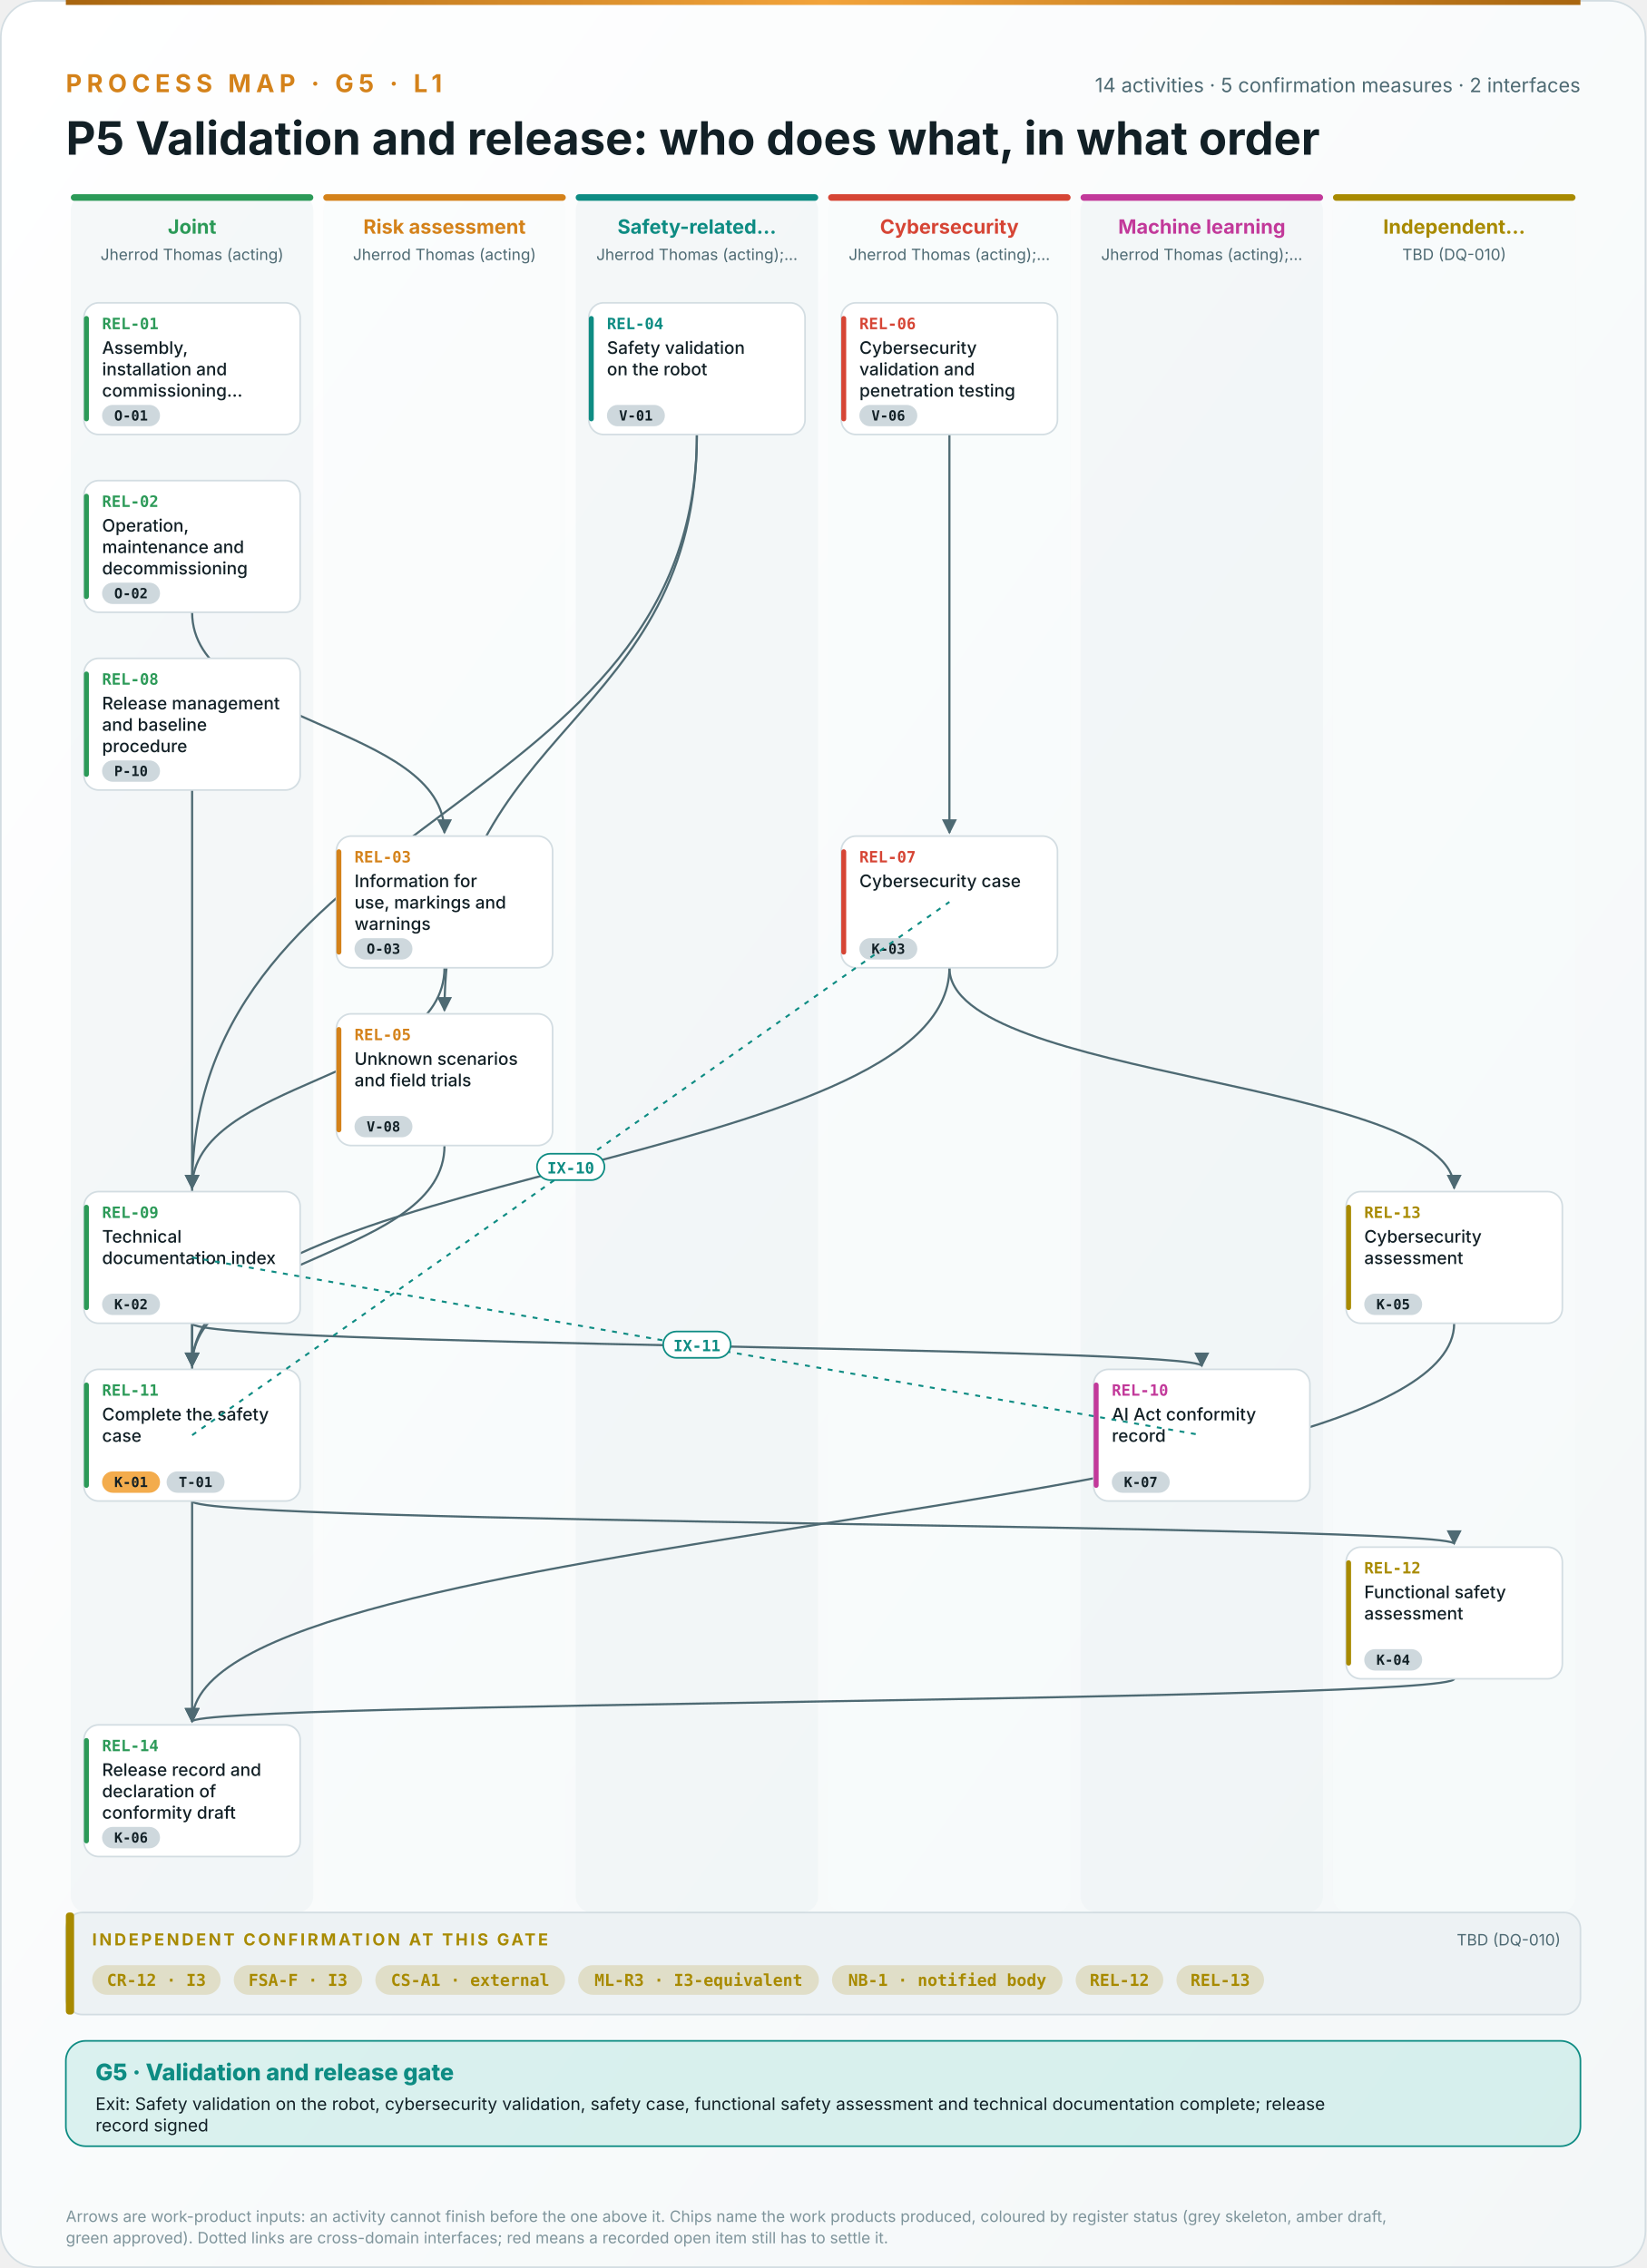
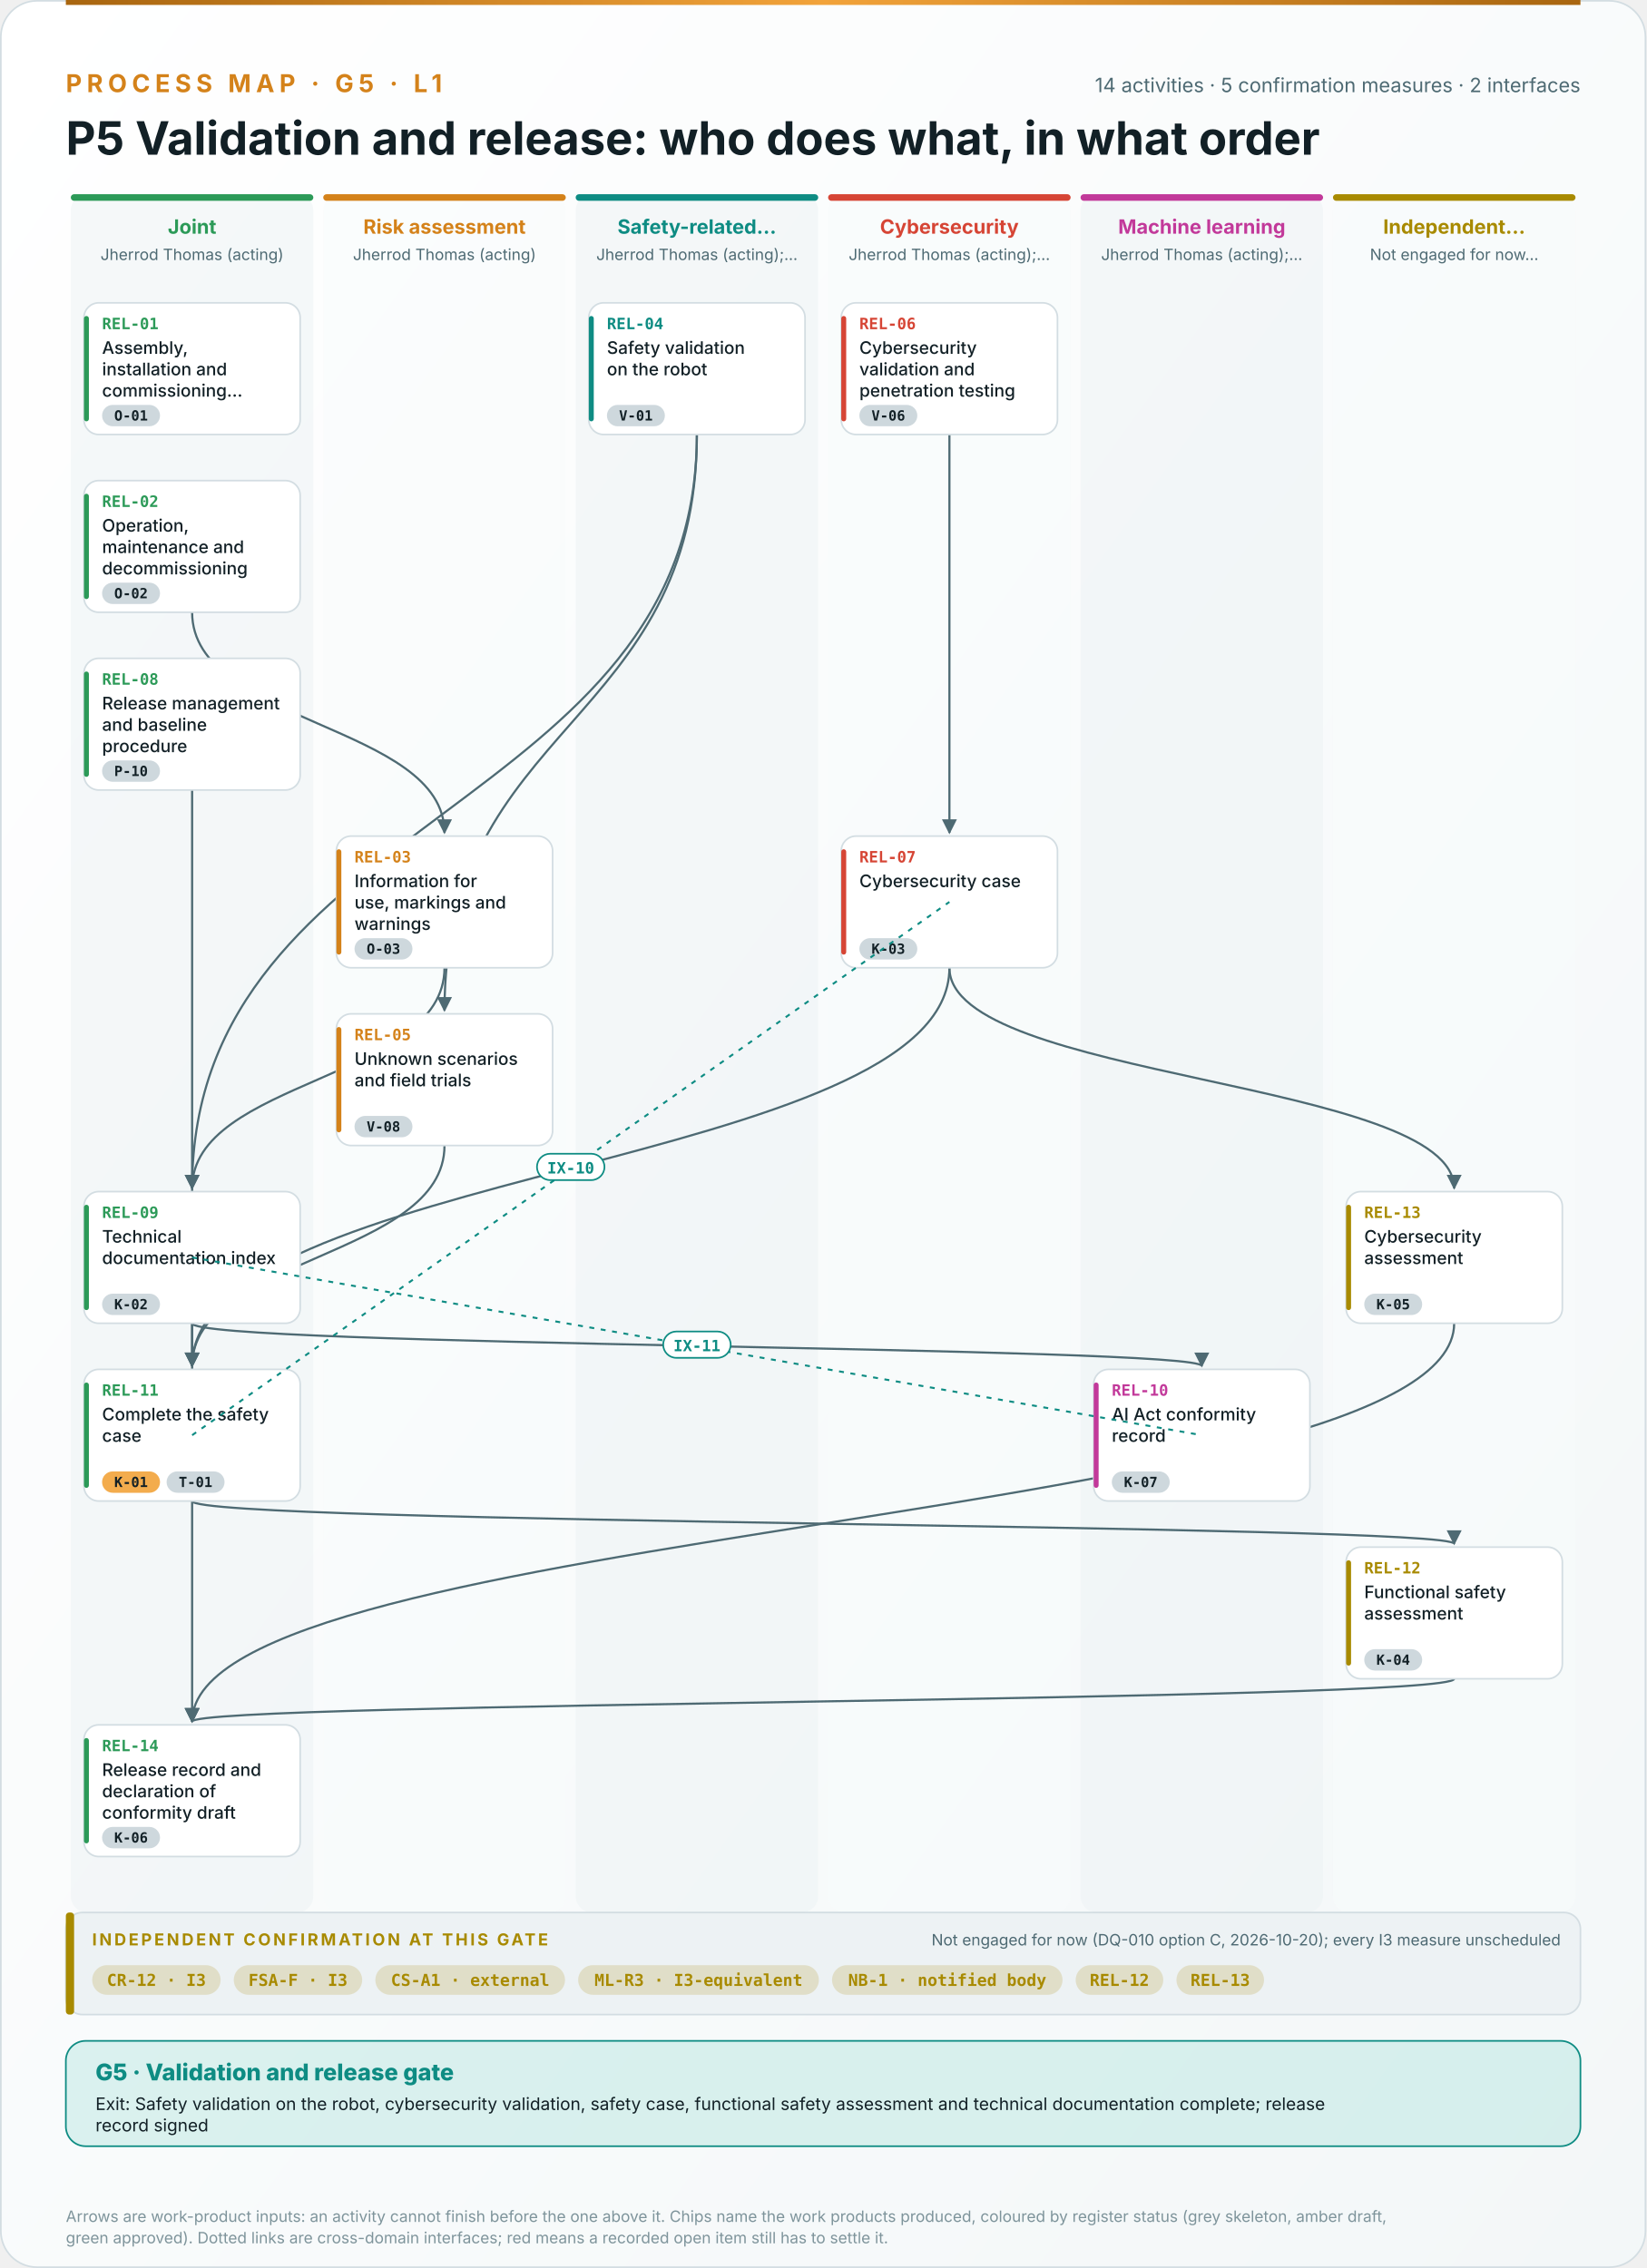
<svg xmlns="http://www.w3.org/2000/svg" width="1000" height="1378" viewBox="0 0 1000 1378" role="img" aria-labelledby="p5-t p5-d">
  <defs>
    <linearGradient id="p5-bg" x1="0" y1="0" x2="1" y2="1">
      <stop offset="0" stop-color="#FFFFFF" />
      <stop offset="1" stop-color="#F3F7F8" />
    </linearGradient>
    <linearGradient id="p5-amber" x1="0" y1="0" x2="1" y2="0">
      <stop offset="0" stop-color="#A8650F" />
      <stop offset="0.5" stop-color="#F2A33A" />
      <stop offset="1" stop-color="#A8650F" />
    </linearGradient>
    <marker id="p5-arrow" viewBox="0 0 10 10" refX="9" refY="5" markerWidth="7" markerHeight="7" orient="auto-start-reverse">
      <path d="M0,0 L10,5 L0,10 z" fill="#4E6A73" />
    </marker>
    <marker id="p5-arrow-amber" viewBox="0 0 10 10" refX="9" refY="5" markerWidth="7" markerHeight="7" orient="auto-start-reverse">
      <path d="M0,0 L10,5 L0,10 z" fill="#D4821A" />
    </marker>
  </defs>
  <rect x="0.5" y="0.5" width="999" height="1377" rx="22" fill="url(#p5-bg)" stroke="#D3DDE2" />
  <rect x="40" y="0" width="920" height="3" fill="url(#p5-amber)" />
  <text x="40" y="56" font-family="Inter, 'Segoe UI', 'Helvetica Neue', Helvetica, Arial, sans-serif" font-size="15" font-weight="700" fill="#D4821A" text-anchor="start" letter-spacing="3">PROCESS MAP · G5 · L1</text>
  <text x="40" y="94" font-family="Inter, 'Segoe UI', 'Helvetica Neue', Helvetica, Arial, sans-serif" font-size="28" font-weight="700" fill="#122026" text-anchor="start">P5 Validation and release: who does what, in what order</text>
  <text x="960" y="56" font-family="Inter, 'Segoe UI', 'Helvetica Neue', Helvetica, Arial, sans-serif" font-size="12" font-weight="400" fill="#4E6A73" text-anchor="end">14 activities · 5 confirmation measures · 2 interfaces</text>
  <rect x="43" y="118" width="147.333" height="1044" rx="10" fill="#EDF2F4" fill-opacity="0.55" />
  <rect x="43" y="118" width="147.333" height="4" rx="2" fill="#2C9A58" />
  <text x="116.667" y="142" font-family="Inter, 'Segoe UI', 'Helvetica Neue', Helvetica, Arial, sans-serif" font-size="12" font-weight="700" fill="#2C9A58" text-anchor="middle">Joint</text>
  <text x="116.667" y="158" font-family="Inter, 'Segoe UI', 'Helvetica Neue', Helvetica, Arial, sans-serif" font-size="9.5" font-weight="400" fill="#4E6A73" text-anchor="middle">Jherrod Thomas (acting)</text>
  <rect x="196.333" y="118" width="147.333" height="1044" rx="10" fill="#F7FAFB" fill-opacity="0.55" />
  <rect x="196.333" y="118" width="147.333" height="4" rx="2" fill="#D4821A" />
  <text x="270" y="142" font-family="Inter, 'Segoe UI', 'Helvetica Neue', Helvetica, Arial, sans-serif" font-size="12" font-weight="700" fill="#D4821A" text-anchor="middle">Risk assessment</text>
  <text x="270" y="158" font-family="Inter, 'Segoe UI', 'Helvetica Neue', Helvetica, Arial, sans-serif" font-size="9.5" font-weight="400" fill="#4E6A73" text-anchor="middle">Jherrod Thomas (acting)</text>
  <rect x="349.667" y="118" width="147.333" height="1044" rx="10" fill="#EDF2F4" fill-opacity="0.55" />
  <rect x="349.667" y="118" width="147.333" height="4" rx="2" fill="#0E8C83" />
  <text x="423.333" y="142" font-family="Inter, 'Segoe UI', 'Helvetica Neue', Helvetica, Arial, sans-serif" font-size="12" font-weight="700" fill="#0E8C83" text-anchor="middle">Safety-related…</text>
  <text x="423.333" y="158" font-family="Inter, 'Segoe UI', 'Helvetica Neue', Helvetica, Arial, sans-serif" font-size="9.5" font-weight="400" fill="#4E6A73" text-anchor="middle">Jherrod Thomas (acting);…</text>
  <rect x="503" y="118" width="147.333" height="1044" rx="10" fill="#F7FAFB" fill-opacity="0.55" />
  <rect x="503" y="118" width="147.333" height="4" rx="2" fill="#D64535" />
  <text x="576.667" y="142" font-family="Inter, 'Segoe UI', 'Helvetica Neue', Helvetica, Arial, sans-serif" font-size="12" font-weight="700" fill="#D64535" text-anchor="middle">Cybersecurity</text>
  <text x="576.667" y="158" font-family="Inter, 'Segoe UI', 'Helvetica Neue', Helvetica, Arial, sans-serif" font-size="9.5" font-weight="400" fill="#4E6A73" text-anchor="middle">Jherrod Thomas (acting);…</text>
  <rect x="656.333" y="118" width="147.333" height="1044" rx="10" fill="#EDF2F4" fill-opacity="0.55" />
  <rect x="656.333" y="118" width="147.333" height="4" rx="2" fill="#C2399A" />
  <text x="730" y="142" font-family="Inter, 'Segoe UI', 'Helvetica Neue', Helvetica, Arial, sans-serif" font-size="12" font-weight="700" fill="#C2399A" text-anchor="middle">Machine learning</text>
  <text x="730" y="158" font-family="Inter, 'Segoe UI', 'Helvetica Neue', Helvetica, Arial, sans-serif" font-size="9.5" font-weight="400" fill="#4E6A73" text-anchor="middle">Jherrod Thomas (acting);…</text>
  <rect x="809.667" y="118" width="147.333" height="1044" rx="10" fill="#F7FAFB" fill-opacity="0.55" />
  <rect x="809.667" y="118" width="147.333" height="4" rx="2" fill="#A88A00" />
  <text x="883.333" y="142" font-family="Inter, 'Segoe UI', 'Helvetica Neue', Helvetica, Arial, sans-serif" font-size="12" font-weight="700" fill="#A88A00" text-anchor="middle">Independent…</text>
-   <text x="883.333" y="158" font-family="Inter, 'Segoe UI', 'Helvetica Neue', Helvetica, Arial, sans-serif" font-size="9.5" font-weight="400" fill="#4E6A73" text-anchor="middle">TBD (DQ-010)</text>
+   <text x="883.333" y="158" font-family="Inter, 'Segoe UI', 'Helvetica Neue', Helvetica, Arial, sans-serif" font-size="9.5" font-weight="400" fill="#4E6A73" text-anchor="middle">Not engaged for now…</text>
  <path d="M116.7,372.0 C116.7,440.0 270.0,440.0 270.0,506.0" fill="none" stroke="#4E6A73" stroke-width="1.3" marker-end="url(#p5-arrow)" />
  <path d="M423.3,264.0 C423.3,440.0 270.0,440.0 270.0,614.0" fill="none" stroke="#4E6A73" stroke-width="1.3" marker-end="url(#p5-arrow)" />
  <path d="M576.7,264.0 L576.7,506.0" fill="none" stroke="#4E6A73" stroke-width="1.3" marker-end="url(#p5-arrow)" />
  <path d="M270.0,588.0 C270.0,656.0 116.7,656.0 116.7,722.0" fill="none" stroke="#4E6A73" stroke-width="1.3" marker-end="url(#p5-arrow)" />
  <path d="M423.3,264.0 C423.3,494.0 116.7,494.0 116.7,722.0" fill="none" stroke="#4E6A73" stroke-width="1.3" marker-end="url(#p5-arrow)" />
  <path d="M116.7,804.0 C116.7,818.0 730.0,818.0 730.0,830.0" fill="none" stroke="#4E6A73" stroke-width="1.3" marker-end="url(#p5-arrow)" />
  <path d="M270.0,696.0 C270.0,764.0 116.7,764.0 116.7,830.0" fill="none" stroke="#4E6A73" stroke-width="1.3" marker-end="url(#p5-arrow)" />
  <path d="M576.7,588.0 C576.7,710.0 116.7,710.0 116.7,830.0" fill="none" stroke="#4E6A73" stroke-width="1.3" marker-end="url(#p5-arrow)" />
  <path d="M116.7,804.0 L116.7,830.0" fill="none" stroke="#4E6A73" stroke-width="1.3" marker-end="url(#p5-arrow)" />
  <path d="M116.7,912.0 C116.7,926.0 883.3,926.0 883.3,938.0" fill="none" stroke="#4E6A73" stroke-width="1.3" marker-end="url(#p5-arrow)" />
  <path d="M576.7,588.0 C576.7,656.0 883.3,656.0 883.3,722.0" fill="none" stroke="#4E6A73" stroke-width="1.3" marker-end="url(#p5-arrow)" />
  <path d="M116.7,480.0 L116.7,1046.0" fill="none" stroke="#4E6A73" stroke-width="1.3" marker-end="url(#p5-arrow)" />
  <path d="M883.3,1020.0 C883.3,1034.0 116.7,1034.0 116.7,1046.0" fill="none" stroke="#4E6A73" stroke-width="1.3" marker-end="url(#p5-arrow)" />
  <path d="M883.3,804.0 C883.3,926.0 116.7,926.0 116.7,1046.0" fill="none" stroke="#4E6A73" stroke-width="1.3" marker-end="url(#p5-arrow)" />
  <rect x="51" y="184" width="131.333" height="80" rx="9" fill="#FFFFFF" stroke="#D3DDE2" stroke-width="1" />
  <rect x="51" y="192" width="3" height="64" rx="1.5" fill="#2C9A58" />
  <text x="62" y="200" font-family="'JetBrains Mono', 'SFMono-Regular', Menlo, Consolas, monospace" font-size="9.5" font-weight="700" fill="#2C9A58" text-anchor="start">REL-01</text>
  <text x="62" y="215" font-family="Inter, 'Segoe UI', 'Helvetica Neue', Helvetica, Arial, sans-serif" font-size="10.5" font-weight="500" fill="#122026" text-anchor="start">Assembly,</text>
  <text x="62" y="228" font-family="Inter, 'Segoe UI', 'Helvetica Neue', Helvetica, Arial, sans-serif" font-size="10.5" font-weight="500" fill="#122026" text-anchor="start">installation and</text>
  <text x="62" y="241" font-family="Inter, 'Segoe UI', 'Helvetica Neue', Helvetica, Arial, sans-serif" font-size="10.5" font-weight="500" fill="#122026" text-anchor="start">commissioning…</text>
  <rect x="62" y="246" width="35.2" height="13" rx="6.5" fill="#C9D4D9" fill-opacity="0.9" />
  <text x="79.6" y="255.5" font-family="'JetBrains Mono', 'SFMono-Regular', Menlo, Consolas, monospace" font-size="8.5" font-weight="700" fill="#122026" text-anchor="middle">O-01</text>
  <rect x="51" y="292" width="131.333" height="80" rx="9" fill="#FFFFFF" stroke="#D3DDE2" stroke-width="1" />
  <rect x="51" y="300" width="3" height="64" rx="1.5" fill="#2C9A58" />
  <text x="62" y="308" font-family="'JetBrains Mono', 'SFMono-Regular', Menlo, Consolas, monospace" font-size="9.5" font-weight="700" fill="#2C9A58" text-anchor="start">REL-02</text>
  <text x="62" y="323" font-family="Inter, 'Segoe UI', 'Helvetica Neue', Helvetica, Arial, sans-serif" font-size="10.5" font-weight="500" fill="#122026" text-anchor="start">Operation,</text>
  <text x="62" y="336" font-family="Inter, 'Segoe UI', 'Helvetica Neue', Helvetica, Arial, sans-serif" font-size="10.5" font-weight="500" fill="#122026" text-anchor="start">maintenance and</text>
  <text x="62" y="349" font-family="Inter, 'Segoe UI', 'Helvetica Neue', Helvetica, Arial, sans-serif" font-size="10.5" font-weight="500" fill="#122026" text-anchor="start">decommissioning</text>
  <rect x="62" y="354" width="35.2" height="13" rx="6.5" fill="#C9D4D9" fill-opacity="0.9" />
  <text x="79.6" y="363.5" font-family="'JetBrains Mono', 'SFMono-Regular', Menlo, Consolas, monospace" font-size="8.5" font-weight="700" fill="#122026" text-anchor="middle">O-02</text>
  <rect x="204.333" y="508" width="131.333" height="80" rx="9" fill="#FFFFFF" stroke="#D3DDE2" stroke-width="1" />
  <rect x="204.333" y="516" width="3" height="64" rx="1.5" fill="#D4821A" />
  <text x="215.333" y="524" font-family="'JetBrains Mono', 'SFMono-Regular', Menlo, Consolas, monospace" font-size="9.5" font-weight="700" fill="#D4821A" text-anchor="start">REL-03</text>
  <text x="215.333" y="539" font-family="Inter, 'Segoe UI', 'Helvetica Neue', Helvetica, Arial, sans-serif" font-size="10.5" font-weight="500" fill="#122026" text-anchor="start">Information for</text>
  <text x="215.333" y="552" font-family="Inter, 'Segoe UI', 'Helvetica Neue', Helvetica, Arial, sans-serif" font-size="10.5" font-weight="500" fill="#122026" text-anchor="start">use, markings and</text>
  <text x="215.333" y="565" font-family="Inter, 'Segoe UI', 'Helvetica Neue', Helvetica, Arial, sans-serif" font-size="10.5" font-weight="500" fill="#122026" text-anchor="start">warnings</text>
  <rect x="215.333" y="570" width="35.2" height="13" rx="6.5" fill="#C9D4D9" fill-opacity="0.9" />
  <text x="232.933" y="579.5" font-family="'JetBrains Mono', 'SFMono-Regular', Menlo, Consolas, monospace" font-size="8.5" font-weight="700" fill="#122026" text-anchor="middle">O-03</text>
  <rect x="357.667" y="184" width="131.333" height="80" rx="9" fill="#FFFFFF" stroke="#D3DDE2" stroke-width="1" />
  <rect x="357.667" y="192" width="3" height="64" rx="1.5" fill="#0E8C83" />
  <text x="368.667" y="200" font-family="'JetBrains Mono', 'SFMono-Regular', Menlo, Consolas, monospace" font-size="9.5" font-weight="700" fill="#0E8C83" text-anchor="start">REL-04</text>
  <text x="368.667" y="215" font-family="Inter, 'Segoe UI', 'Helvetica Neue', Helvetica, Arial, sans-serif" font-size="10.5" font-weight="500" fill="#122026" text-anchor="start">Safety validation</text>
  <text x="368.667" y="228" font-family="Inter, 'Segoe UI', 'Helvetica Neue', Helvetica, Arial, sans-serif" font-size="10.5" font-weight="500" fill="#122026" text-anchor="start">on the robot</text>
  <rect x="368.667" y="246" width="35.2" height="13" rx="6.5" fill="#C9D4D9" fill-opacity="0.9" />
  <text x="386.267" y="255.5" font-family="'JetBrains Mono', 'SFMono-Regular', Menlo, Consolas, monospace" font-size="8.5" font-weight="700" fill="#122026" text-anchor="middle">V-01</text>
  <rect x="204.333" y="616" width="131.333" height="80" rx="9" fill="#FFFFFF" stroke="#D3DDE2" stroke-width="1" />
  <rect x="204.333" y="624" width="3" height="64" rx="1.5" fill="#D4821A" />
  <text x="215.333" y="632" font-family="'JetBrains Mono', 'SFMono-Regular', Menlo, Consolas, monospace" font-size="9.5" font-weight="700" fill="#D4821A" text-anchor="start">REL-05</text>
  <text x="215.333" y="647" font-family="Inter, 'Segoe UI', 'Helvetica Neue', Helvetica, Arial, sans-serif" font-size="10.5" font-weight="500" fill="#122026" text-anchor="start">Unknown scenarios</text>
  <text x="215.333" y="660" font-family="Inter, 'Segoe UI', 'Helvetica Neue', Helvetica, Arial, sans-serif" font-size="10.5" font-weight="500" fill="#122026" text-anchor="start">and field trials</text>
  <rect x="215.333" y="678" width="35.2" height="13" rx="6.5" fill="#C9D4D9" fill-opacity="0.9" />
  <text x="232.933" y="687.5" font-family="'JetBrains Mono', 'SFMono-Regular', Menlo, Consolas, monospace" font-size="8.5" font-weight="700" fill="#122026" text-anchor="middle">V-08</text>
  <rect x="511" y="184" width="131.333" height="80" rx="9" fill="#FFFFFF" stroke="#D3DDE2" stroke-width="1" />
  <rect x="511" y="192" width="3" height="64" rx="1.5" fill="#D64535" />
  <text x="522" y="200" font-family="'JetBrains Mono', 'SFMono-Regular', Menlo, Consolas, monospace" font-size="9.5" font-weight="700" fill="#D64535" text-anchor="start">REL-06</text>
  <text x="522" y="215" font-family="Inter, 'Segoe UI', 'Helvetica Neue', Helvetica, Arial, sans-serif" font-size="10.5" font-weight="500" fill="#122026" text-anchor="start">Cybersecurity</text>
  <text x="522" y="228" font-family="Inter, 'Segoe UI', 'Helvetica Neue', Helvetica, Arial, sans-serif" font-size="10.5" font-weight="500" fill="#122026" text-anchor="start">validation and</text>
  <text x="522" y="241" font-family="Inter, 'Segoe UI', 'Helvetica Neue', Helvetica, Arial, sans-serif" font-size="10.5" font-weight="500" fill="#122026" text-anchor="start">penetration testing</text>
  <rect x="522" y="246" width="35.2" height="13" rx="6.5" fill="#C9D4D9" fill-opacity="0.9" />
  <text x="539.6" y="255.5" font-family="'JetBrains Mono', 'SFMono-Regular', Menlo, Consolas, monospace" font-size="8.5" font-weight="700" fill="#122026" text-anchor="middle">V-06</text>
  <rect x="511" y="508" width="131.333" height="80" rx="9" fill="#FFFFFF" stroke="#D3DDE2" stroke-width="1" />
  <rect x="511" y="516" width="3" height="64" rx="1.5" fill="#D64535" />
  <text x="522" y="524" font-family="'JetBrains Mono', 'SFMono-Regular', Menlo, Consolas, monospace" font-size="9.5" font-weight="700" fill="#D64535" text-anchor="start">REL-07</text>
  <text x="522" y="539" font-family="Inter, 'Segoe UI', 'Helvetica Neue', Helvetica, Arial, sans-serif" font-size="10.5" font-weight="500" fill="#122026" text-anchor="start">Cybersecurity case</text>
  <rect x="522" y="570" width="35.2" height="13" rx="6.5" fill="#C9D4D9" fill-opacity="0.9" />
  <text x="539.6" y="579.5" font-family="'JetBrains Mono', 'SFMono-Regular', Menlo, Consolas, monospace" font-size="8.5" font-weight="700" fill="#122026" text-anchor="middle">K-03</text>
  <rect x="51" y="400" width="131.333" height="80" rx="9" fill="#FFFFFF" stroke="#D3DDE2" stroke-width="1" />
  <rect x="51" y="408" width="3" height="64" rx="1.5" fill="#2C9A58" />
  <text x="62" y="416" font-family="'JetBrains Mono', 'SFMono-Regular', Menlo, Consolas, monospace" font-size="9.5" font-weight="700" fill="#2C9A58" text-anchor="start">REL-08</text>
  <text x="62" y="431" font-family="Inter, 'Segoe UI', 'Helvetica Neue', Helvetica, Arial, sans-serif" font-size="10.5" font-weight="500" fill="#122026" text-anchor="start">Release management</text>
  <text x="62" y="444" font-family="Inter, 'Segoe UI', 'Helvetica Neue', Helvetica, Arial, sans-serif" font-size="10.5" font-weight="500" fill="#122026" text-anchor="start">and baseline</text>
  <text x="62" y="457" font-family="Inter, 'Segoe UI', 'Helvetica Neue', Helvetica, Arial, sans-serif" font-size="10.5" font-weight="500" fill="#122026" text-anchor="start">procedure</text>
  <rect x="62" y="462" width="35.2" height="13" rx="6.5" fill="#C9D4D9" fill-opacity="0.9" />
  <text x="79.6" y="471.5" font-family="'JetBrains Mono', 'SFMono-Regular', Menlo, Consolas, monospace" font-size="8.5" font-weight="700" fill="#122026" text-anchor="middle">P-10</text>
  <rect x="51" y="724" width="131.333" height="80" rx="9" fill="#FFFFFF" stroke="#D3DDE2" stroke-width="1" />
  <rect x="51" y="732" width="3" height="64" rx="1.5" fill="#2C9A58" />
  <text x="62" y="740" font-family="'JetBrains Mono', 'SFMono-Regular', Menlo, Consolas, monospace" font-size="9.5" font-weight="700" fill="#2C9A58" text-anchor="start">REL-09</text>
  <text x="62" y="755" font-family="Inter, 'Segoe UI', 'Helvetica Neue', Helvetica, Arial, sans-serif" font-size="10.5" font-weight="500" fill="#122026" text-anchor="start">Technical</text>
  <text x="62" y="768" font-family="Inter, 'Segoe UI', 'Helvetica Neue', Helvetica, Arial, sans-serif" font-size="10.5" font-weight="500" fill="#122026" text-anchor="start">documentation index</text>
  <rect x="62" y="786" width="35.2" height="13" rx="6.5" fill="#C9D4D9" fill-opacity="0.9" />
  <text x="79.6" y="795.5" font-family="'JetBrains Mono', 'SFMono-Regular', Menlo, Consolas, monospace" font-size="8.5" font-weight="700" fill="#122026" text-anchor="middle">K-02</text>
  <rect x="664.333" y="832" width="131.333" height="80" rx="9" fill="#FFFFFF" stroke="#D3DDE2" stroke-width="1" />
  <rect x="664.333" y="840" width="3" height="64" rx="1.5" fill="#C2399A" />
  <text x="675.333" y="848" font-family="'JetBrains Mono', 'SFMono-Regular', Menlo, Consolas, monospace" font-size="9.5" font-weight="700" fill="#C2399A" text-anchor="start">REL-10</text>
  <text x="675.333" y="863" font-family="Inter, 'Segoe UI', 'Helvetica Neue', Helvetica, Arial, sans-serif" font-size="10.5" font-weight="500" fill="#122026" text-anchor="start">AI Act conformity</text>
  <text x="675.333" y="876" font-family="Inter, 'Segoe UI', 'Helvetica Neue', Helvetica, Arial, sans-serif" font-size="10.5" font-weight="500" fill="#122026" text-anchor="start">record</text>
  <rect x="675.333" y="894" width="35.2" height="13" rx="6.5" fill="#C9D4D9" fill-opacity="0.9" />
  <text x="692.933" y="903.5" font-family="'JetBrains Mono', 'SFMono-Regular', Menlo, Consolas, monospace" font-size="8.5" font-weight="700" fill="#122026" text-anchor="middle">K-07</text>
  <rect x="51" y="832" width="131.333" height="80" rx="9" fill="#FFFFFF" stroke="#D3DDE2" stroke-width="1" />
  <rect x="51" y="840" width="3" height="64" rx="1.5" fill="#2C9A58" />
  <text x="62" y="848" font-family="'JetBrains Mono', 'SFMono-Regular', Menlo, Consolas, monospace" font-size="9.5" font-weight="700" fill="#2C9A58" text-anchor="start">REL-11</text>
  <text x="62" y="863" font-family="Inter, 'Segoe UI', 'Helvetica Neue', Helvetica, Arial, sans-serif" font-size="10.5" font-weight="500" fill="#122026" text-anchor="start">Complete the safety</text>
  <text x="62" y="876" font-family="Inter, 'Segoe UI', 'Helvetica Neue', Helvetica, Arial, sans-serif" font-size="10.5" font-weight="500" fill="#122026" text-anchor="start">case</text>
  <rect x="62" y="894" width="35.2" height="13" rx="6.5" fill="#F2A33A" fill-opacity="0.9" />
  <text x="79.6" y="903.5" font-family="'JetBrains Mono', 'SFMono-Regular', Menlo, Consolas, monospace" font-size="8.5" font-weight="700" fill="#122026" text-anchor="middle">K-01</text>
  <rect x="101.2" y="894" width="35.2" height="13" rx="6.5" fill="#C9D4D9" fill-opacity="0.9" />
  <text x="118.8" y="903.5" font-family="'JetBrains Mono', 'SFMono-Regular', Menlo, Consolas, monospace" font-size="8.5" font-weight="700" fill="#122026" text-anchor="middle">T-01</text>
  <rect x="817.667" y="940" width="131.333" height="80" rx="9" fill="#FFFFFF" stroke="#D3DDE2" stroke-width="1" />
  <rect x="817.667" y="948" width="3" height="64" rx="1.5" fill="#A88A00" />
  <text x="828.667" y="956" font-family="'JetBrains Mono', 'SFMono-Regular', Menlo, Consolas, monospace" font-size="9.5" font-weight="700" fill="#A88A00" text-anchor="start">REL-12</text>
  <text x="828.667" y="971" font-family="Inter, 'Segoe UI', 'Helvetica Neue', Helvetica, Arial, sans-serif" font-size="10.5" font-weight="500" fill="#122026" text-anchor="start">Functional safety</text>
  <text x="828.667" y="984" font-family="Inter, 'Segoe UI', 'Helvetica Neue', Helvetica, Arial, sans-serif" font-size="10.5" font-weight="500" fill="#122026" text-anchor="start">assessment</text>
  <rect x="828.667" y="1002" width="35.2" height="13" rx="6.5" fill="#C9D4D9" fill-opacity="0.9" />
  <text x="846.267" y="1011.5" font-family="'JetBrains Mono', 'SFMono-Regular', Menlo, Consolas, monospace" font-size="8.5" font-weight="700" fill="#122026" text-anchor="middle">K-04</text>
  <rect x="817.667" y="724" width="131.333" height="80" rx="9" fill="#FFFFFF" stroke="#D3DDE2" stroke-width="1" />
  <rect x="817.667" y="732" width="3" height="64" rx="1.5" fill="#A88A00" />
  <text x="828.667" y="740" font-family="'JetBrains Mono', 'SFMono-Regular', Menlo, Consolas, monospace" font-size="9.5" font-weight="700" fill="#A88A00" text-anchor="start">REL-13</text>
  <text x="828.667" y="755" font-family="Inter, 'Segoe UI', 'Helvetica Neue', Helvetica, Arial, sans-serif" font-size="10.5" font-weight="500" fill="#122026" text-anchor="start">Cybersecurity</text>
  <text x="828.667" y="768" font-family="Inter, 'Segoe UI', 'Helvetica Neue', Helvetica, Arial, sans-serif" font-size="10.5" font-weight="500" fill="#122026" text-anchor="start">assessment</text>
  <rect x="828.667" y="786" width="35.2" height="13" rx="6.5" fill="#C9D4D9" fill-opacity="0.9" />
  <text x="846.267" y="795.5" font-family="'JetBrains Mono', 'SFMono-Regular', Menlo, Consolas, monospace" font-size="8.5" font-weight="700" fill="#122026" text-anchor="middle">K-05</text>
  <rect x="51" y="1048" width="131.333" height="80" rx="9" fill="#FFFFFF" stroke="#D3DDE2" stroke-width="1" />
  <rect x="51" y="1056" width="3" height="64" rx="1.5" fill="#2C9A58" />
  <text x="62" y="1064" font-family="'JetBrains Mono', 'SFMono-Regular', Menlo, Consolas, monospace" font-size="9.5" font-weight="700" fill="#2C9A58" text-anchor="start">REL-14</text>
  <text x="62" y="1079" font-family="Inter, 'Segoe UI', 'Helvetica Neue', Helvetica, Arial, sans-serif" font-size="10.5" font-weight="500" fill="#122026" text-anchor="start">Release record and</text>
  <text x="62" y="1092" font-family="Inter, 'Segoe UI', 'Helvetica Neue', Helvetica, Arial, sans-serif" font-size="10.5" font-weight="500" fill="#122026" text-anchor="start">declaration of</text>
  <text x="62" y="1105" font-family="Inter, 'Segoe UI', 'Helvetica Neue', Helvetica, Arial, sans-serif" font-size="10.5" font-weight="500" fill="#122026" text-anchor="start">conformity draft</text>
  <rect x="62" y="1110" width="35.2" height="13" rx="6.5" fill="#C9D4D9" fill-opacity="0.9" />
  <text x="79.6" y="1119.5" font-family="'JetBrains Mono', 'SFMono-Regular', Menlo, Consolas, monospace" font-size="8.5" font-weight="700" fill="#122026" text-anchor="middle">K-06</text>
  <path d="M116.7,872.0 L576.7,548.0" fill="none" stroke="#0E8C83" stroke-width="1.2" stroke-dasharray="3 4" />
  <rect x="326.167" y="701" width="41" height="16" rx="8" fill="#FFFFFF" stroke="#0E8C83" stroke-width="1" />
  <text x="346.667" y="713" font-family="'JetBrains Mono', 'SFMono-Regular', Menlo, Consolas, monospace" font-size="9.5" font-weight="700" fill="#0E8C83" text-anchor="middle">IX-10</text>
  <path d="M116.7,764.0 L730.0,872.0" fill="none" stroke="#0E8C83" stroke-width="1.2" stroke-dasharray="3 4" />
  <rect x="402.833" y="809" width="41" height="16" rx="8" fill="#FFFFFF" stroke="#0E8C83" stroke-width="1" />
  <text x="423.333" y="821" font-family="'JetBrains Mono', 'SFMono-Regular', Menlo, Consolas, monospace" font-size="9.5" font-weight="700" fill="#0E8C83" text-anchor="middle">IX-11</text>
  <rect x="40" y="1162" width="920" height="62" rx="10" fill="#EDF2F4" stroke="#D3DDE2" stroke-width="1" />
  <rect x="40" y="1162" width="5" height="62" rx="2" fill="#A88A00" />
  <text x="56" y="1182" font-family="Inter, 'Segoe UI', 'Helvetica Neue', Helvetica, Arial, sans-serif" font-size="10" font-weight="700" fill="#A88A00" text-anchor="start" letter-spacing="1.5">INDEPENDENT CONFIRMATION AT THIS GATE</text>
-   <text x="948" y="1182" font-family="Inter, 'Segoe UI', 'Helvetica Neue', Helvetica, Arial, sans-serif" font-size="9.5" font-weight="400" fill="#4E6A73" text-anchor="end">TBD (DQ-010)</text>
+   <text x="948" y="1182" font-family="Inter, 'Segoe UI', 'Helvetica Neue', Helvetica, Arial, sans-serif" font-size="9.5" font-weight="400" fill="#4E6A73" text-anchor="end">Not engaged for now (DQ-010 option C, 2026-10-20); every I3 measure unscheduled</text>
  <rect x="56" y="1194" width="78" height="18" rx="9" fill="#A88A00" fill-opacity="0.18" />
  <text x="95" y="1206.6" font-family="'JetBrains Mono', 'SFMono-Regular', Menlo, Consolas, monospace" font-size="10" font-weight="700" fill="#A88A00" text-anchor="middle">CR-12 · I3</text>
  <rect x="142" y="1194" width="78" height="18" rx="9" fill="#A88A00" fill-opacity="0.18" />
  <text x="181" y="1206.6" font-family="'JetBrains Mono', 'SFMono-Regular', Menlo, Consolas, monospace" font-size="10" font-weight="700" fill="#A88A00" text-anchor="middle">FSA-F · I3</text>
  <rect x="228" y="1194" width="115.2" height="18" rx="9" fill="#A88A00" fill-opacity="0.18" />
  <text x="285.6" y="1206.6" font-family="'JetBrains Mono', 'SFMono-Regular', Menlo, Consolas, monospace" font-size="10" font-weight="700" fill="#A88A00" text-anchor="middle">CS-A1 · external</text>
  <rect x="351.2" y="1194" width="146.2" height="18" rx="9" fill="#A88A00" fill-opacity="0.18" />
  <text x="424.3" y="1206.6" font-family="'JetBrains Mono', 'SFMono-Regular', Menlo, Consolas, monospace" font-size="10" font-weight="700" fill="#A88A00" text-anchor="middle">ML-R3 · I3-equivalent</text>
  <rect x="505.4" y="1194" width="140" height="18" rx="9" fill="#A88A00" fill-opacity="0.18" />
  <text x="575.4" y="1206.6" font-family="'JetBrains Mono', 'SFMono-Regular', Menlo, Consolas, monospace" font-size="10" font-weight="700" fill="#A88A00" text-anchor="middle">NB-1 · notified body</text>
  <rect x="653.4" y="1194" width="53.2" height="18" rx="9" fill="#A88A00" fill-opacity="0.18" />
  <text x="680" y="1206.6" font-family="'JetBrains Mono', 'SFMono-Regular', Menlo, Consolas, monospace" font-size="10" font-weight="700" fill="#A88A00" text-anchor="middle">REL-12</text>
  <rect x="714.6" y="1194" width="53.2" height="18" rx="9" fill="#A88A00" fill-opacity="0.18" />
  <text x="741.2" y="1206.6" font-family="'JetBrains Mono', 'SFMono-Regular', Menlo, Consolas, monospace" font-size="10" font-weight="700" fill="#A88A00" text-anchor="middle">REL-13</text>
  <rect x="40" y="1240" width="920" height="64" rx="12" fill="#8FD8D1" fill-opacity="0.3" />
  <rect x="40" y="1240" width="920" height="64" rx="12" fill="none" stroke="#0E8C83" stroke-width="1" />
  <text x="58" y="1264" font-family="Inter, 'Segoe UI', 'Helvetica Neue', Helvetica, Arial, sans-serif" font-size="14" font-weight="800" fill="#0E8C83" text-anchor="start">G5 · Validation and release gate</text>
  <text x="58" y="1282" font-family="Inter, 'Segoe UI', 'Helvetica Neue', Helvetica, Arial, sans-serif" font-size="10.5" font-weight="400" fill="#122026" text-anchor="start">Exit: Safety validation on the robot, cybersecurity validation, safety case, functional safety assessment and technical documentation complete; release</text>
  <text x="58" y="1295" font-family="Inter, 'Segoe UI', 'Helvetica Neue', Helvetica, Arial, sans-serif" font-size="10.5" font-weight="400" fill="#122026" text-anchor="start">record signed</text>
  <text x="40" y="1350" font-family="Inter, 'Segoe UI', 'Helvetica Neue', Helvetica, Arial, sans-serif" font-size="9.5" font-weight="400" fill="#7E949B" text-anchor="start">Arrows are work-product inputs: an activity cannot finish before the one above it. Chips name the work products produced, coloured by register status (grey skeleton, amber draft,</text>
  <text x="40" y="1363" font-family="Inter, 'Segoe UI', 'Helvetica Neue', Helvetica, Arial, sans-serif" font-size="9.5" font-weight="400" fill="#7E949B" text-anchor="start">green approved). Dotted links are cross-domain interfaces; red means a recorded open item still has to settle it.</text>
</svg>
